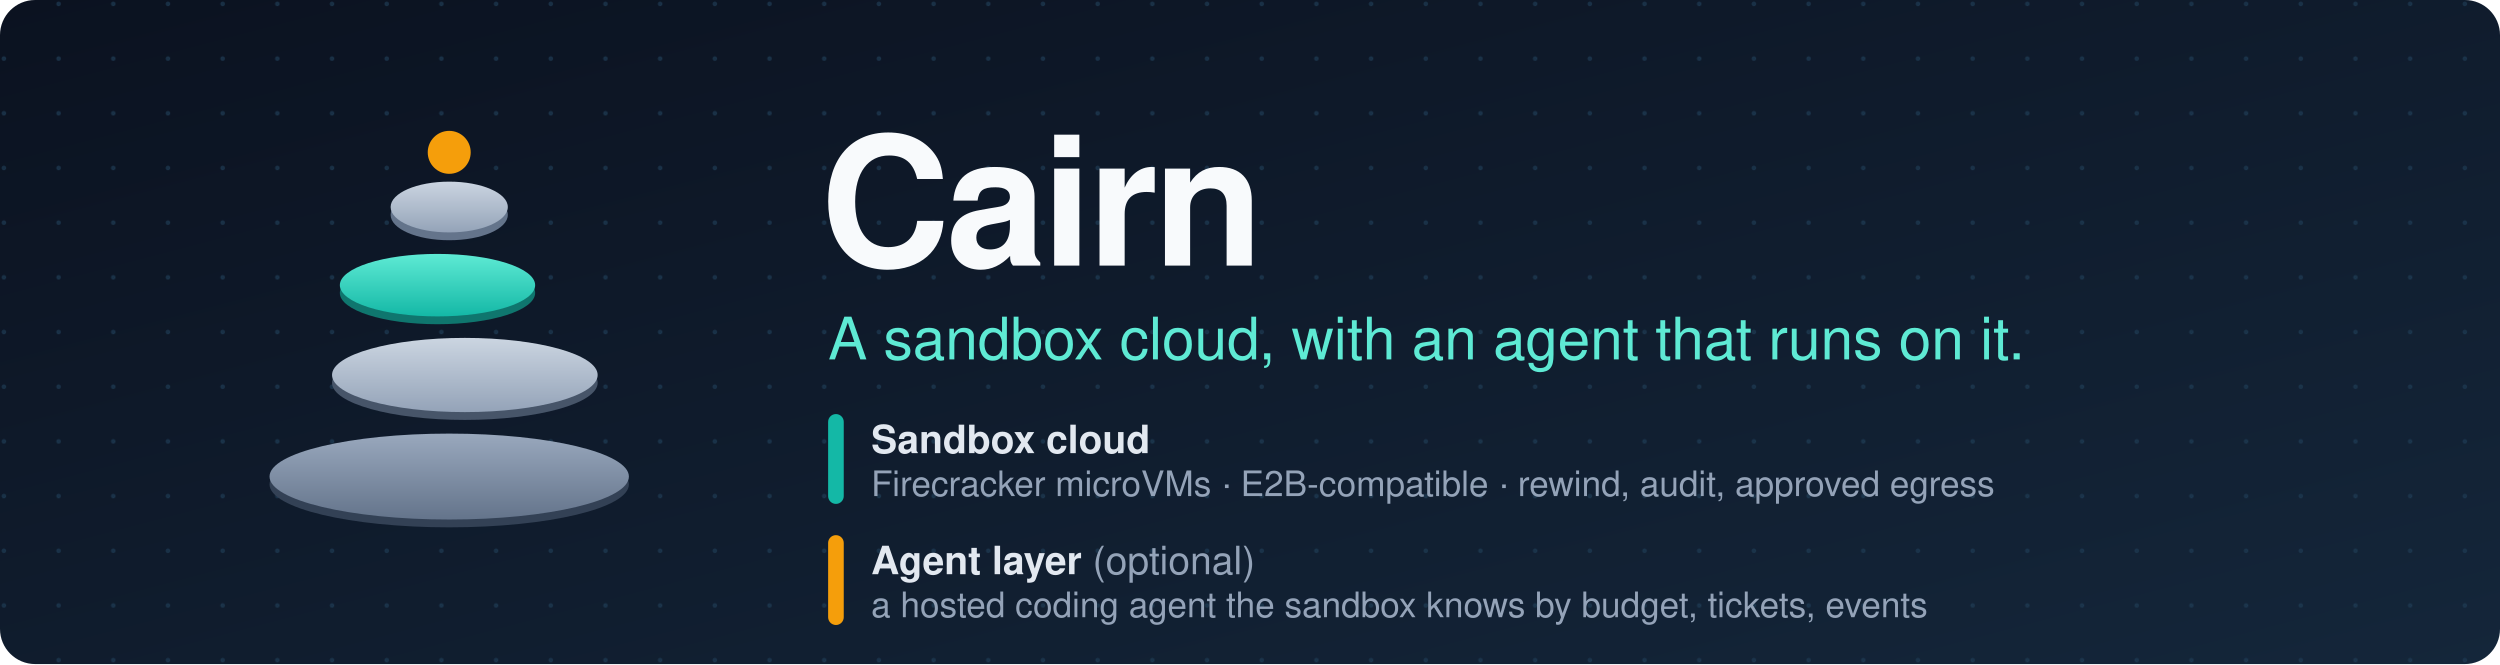
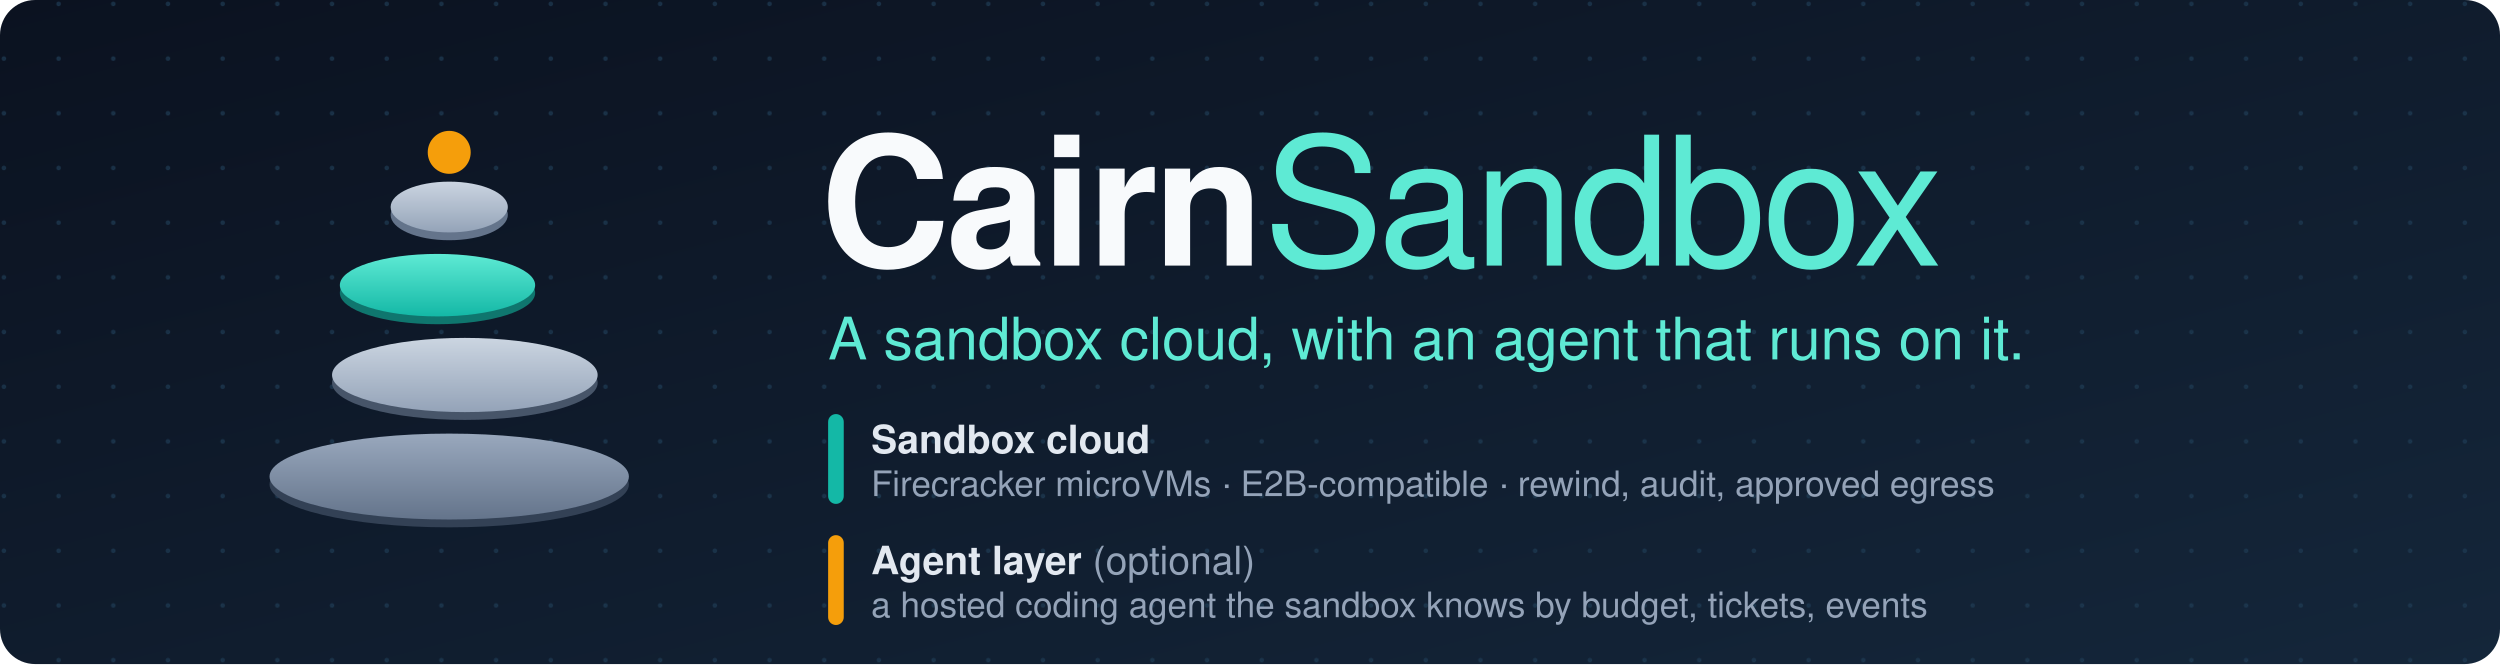
- <svg xmlns="http://www.w3.org/2000/svg" viewBox="0 0 1280 340" width="1280" height="340" role="img" aria-label="Cairn: a sandbox cloud with an agent that runs on it">
+ <svg xmlns="http://www.w3.org/2000/svg" viewBox="0 0 1280 340" width="1280" height="340" role="img" aria-label="CairnSandbox: a sandbox cloud with an agent that runs on it">
  <defs>
    <linearGradient id="bg" x1="0" y1="0" x2="1" y2="1">
      <stop offset="0" stop-color="#0B1220" />
      <stop offset="1" stop-color="#14263A" />
    </linearGradient>
    <linearGradient id="s1" x1="0" y1="0" x2="0" y2="1">
      <stop offset="0" stop-color="#5EEAD4" />
      <stop offset="1" stop-color="#14B8A6" />
    </linearGradient>
    <linearGradient id="s2" x1="0" y1="0" x2="0" y2="1">
      <stop offset="0" stop-color="#99A8BD" />
      <stop offset="1" stop-color="#64748B" />
    </linearGradient>
    <linearGradient id="s3" x1="0" y1="0" x2="0" y2="1">
      <stop offset="0" stop-color="#CBD5E1" />
      <stop offset="1" stop-color="#94A3B8" />
    </linearGradient>
    <pattern id="dots" width="28" height="28" patternUnits="userSpaceOnUse">
      <circle cx="2" cy="2" r="1.2" fill="#1E3A52" />
    </pattern>
  </defs>
  <rect width="1280" height="340" rx="18" fill="url(#bg)" />
  <rect width="1280" height="340" rx="18" fill="url(#dots)" opacity=".7" />
  <g transform="translate(110 40) scale(2.0)">
    <ellipse cx="60" cy="104" rx="46" ry="11" fill="#334155" />
    <ellipse cx="60" cy="102" rx="46" ry="11" fill="url(#s2)" />
    <ellipse cx="64" cy="78" rx="34" ry="9.5" fill="#475569" />
    <ellipse cx="64" cy="76" rx="34" ry="9.5" fill="url(#s3)" />
    <ellipse cx="57" cy="55" rx="25" ry="8" fill="#0F766E" />
    <ellipse cx="57" cy="53" rx="25" ry="8" fill="url(#s1)" />
    <ellipse cx="60" cy="35" rx="15" ry="6.5" fill="#64748B" />
    <ellipse cx="60" cy="33" rx="15" ry="6.5" fill="url(#s3)" />
    <circle cx="60" cy="19" r="5.5" fill="#F59E0B" />
  </g>
-   <text x="420" y="136" font-family="'Helvetica Neue',Helvetica,Arial,sans-serif" font-size="92" font-weight="700" fill="#F8FAFC" letter-spacing="-2">Cairn</text>
+   <text x="420" y="136" font-family="'Helvetica Neue',Helvetica,Arial,sans-serif" font-size="92" font-weight="700" fill="#F8FAFC" letter-spacing="-2">Cairn<tspan fill="#5EEAD4" font-weight="400">Sandbox</tspan>
+   </text>
  <text x="424" y="184" font-family="'Helvetica Neue',Helvetica,Arial,sans-serif" font-size="30" fill="#5EEAD4">A sandbox cloud, with an agent that runs on it.</text>
  <rect x="424" y="212" width="8" height="46" rx="4" fill="#14B8A6" />
  <text x="446" y="232" font-family="'Helvetica Neue',Helvetica,Arial,sans-serif" font-size="20" font-weight="700" fill="#E2E8F0">Sandbox cloud</text>
  <text x="446" y="254" font-family="'Helvetica Neue',Helvetica,Arial,sans-serif" font-size="18" fill="#94A3B8">Firecracker microVMs · E2B-compatible · rewind, audit, approved egress</text>
  <rect x="424" y="274" width="8" height="46" rx="4" fill="#F59E0B" />
  <text x="446" y="294" font-family="'Helvetica Neue',Helvetica,Arial,sans-serif" font-size="20" font-weight="700" fill="#E2E8F0">Agent layer <tspan font-weight="400" fill="#94A3B8">(optional)</tspan>
  </text>
  <text x="446" y="316" font-family="'Helvetica Neue',Helvetica,Arial,sans-serif" font-size="18" fill="#94A3B8">a hosted coding agent the sandbox knows by budget, tickets, events</text>
</svg>
